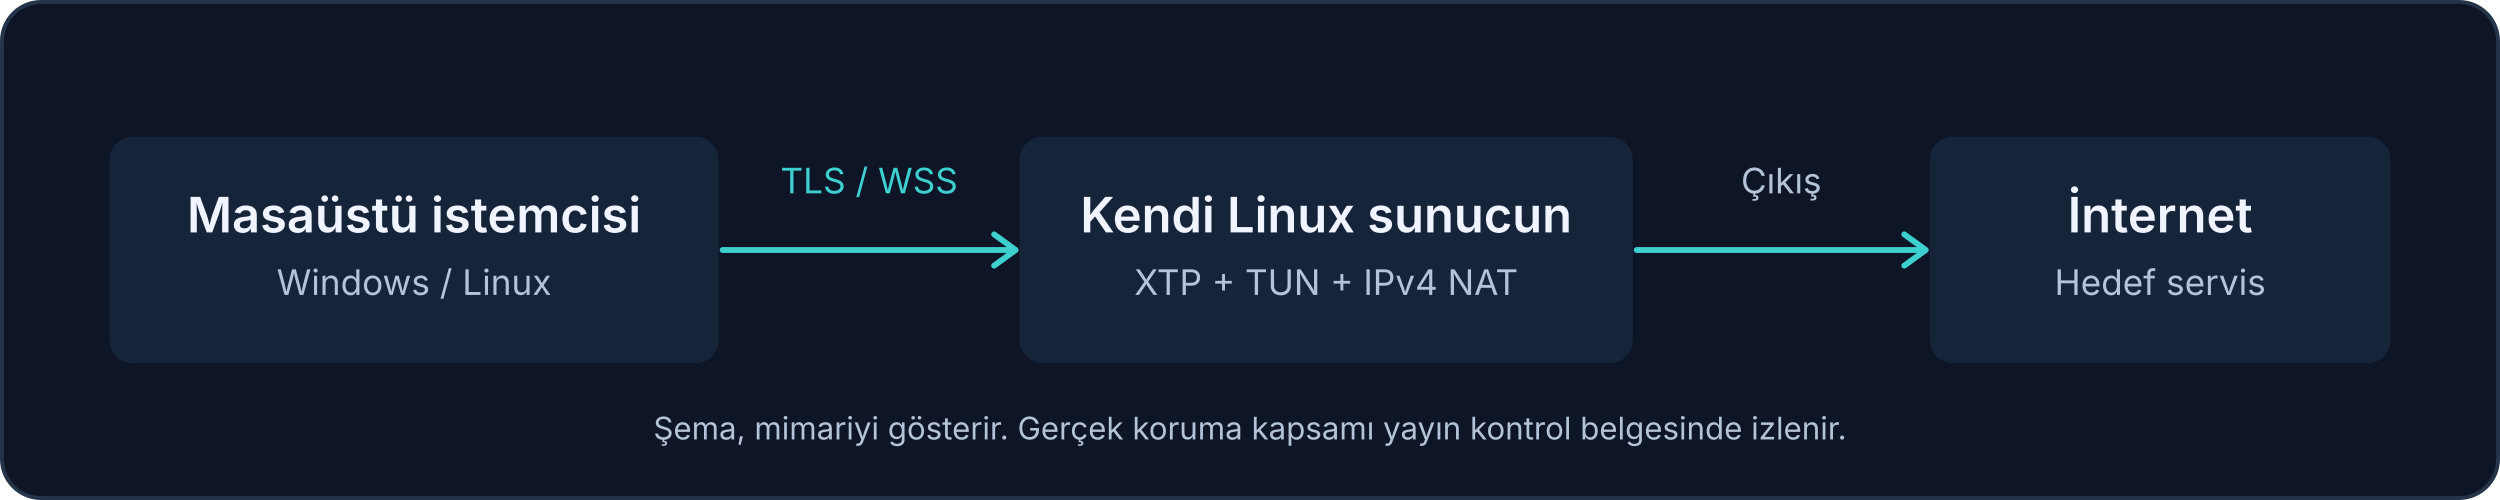
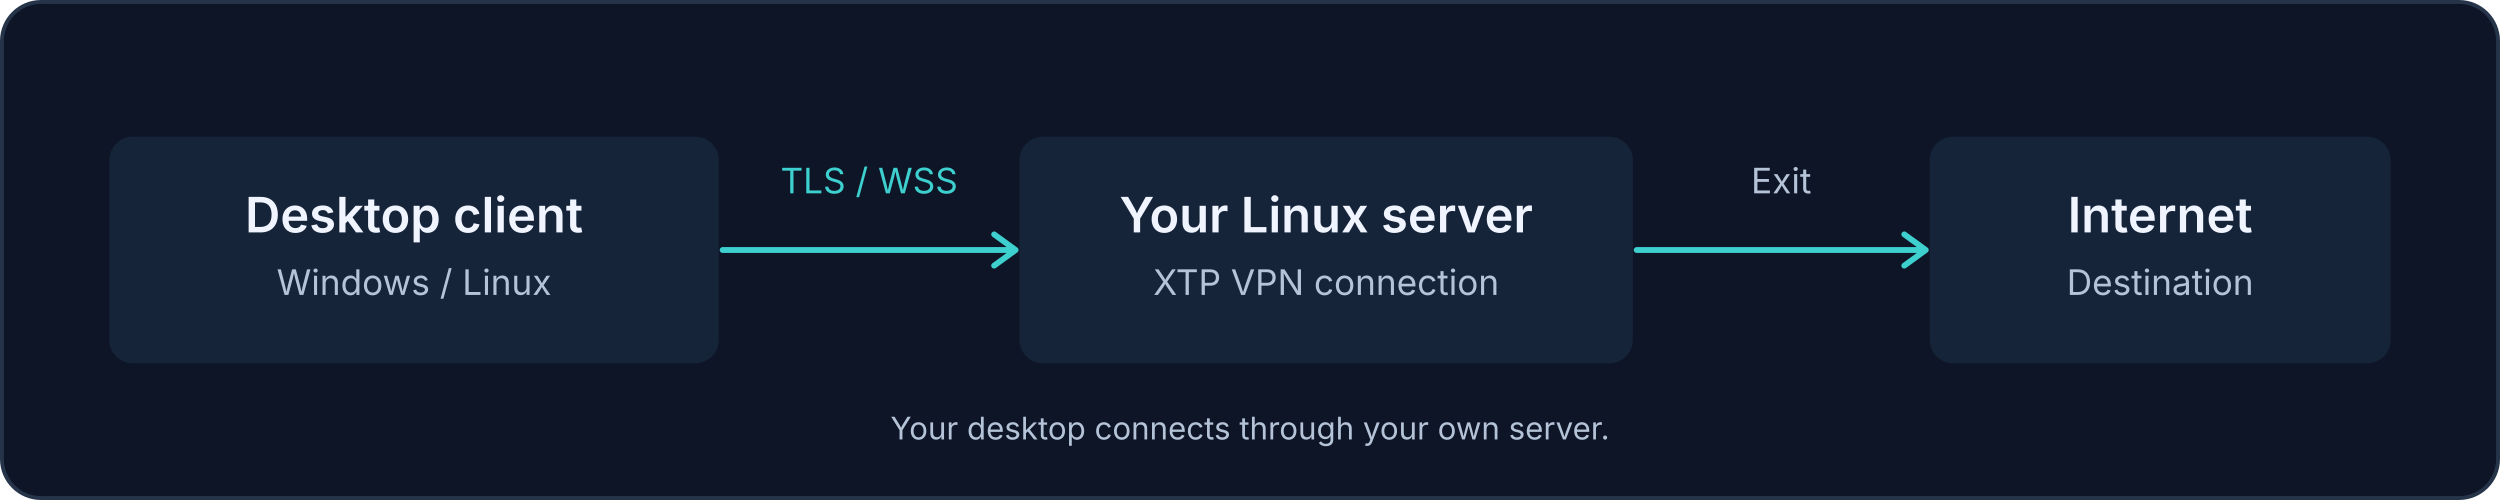
<svg xmlns="http://www.w3.org/2000/svg" width="1280" height="256" viewBox="0 0 1280 256" role="img" aria-labelledby="title desc">
  <rect x="1" y="1" width="1278" height="254" rx="20" fill="#0d1526" stroke="#263449" stroke-width="2" />
  <g fill="none" stroke="#3ecfcf" stroke-width="3" stroke-linecap="round" stroke-linejoin="round">
    <path d="M370 128h150m-11-8 11 8-11 8M838 128h148m-11-8 11 8-11 8" />
  </g>
  <g fill="#16243a">
    <rect x="56" y="70" width="312" height="116" rx="12" />
    <rect x="522" y="70" width="314" height="116" rx="12" />
    <rect x="988" y="70" width="236" height="116" rx="12" />
  </g>
  <g font-family="Inter, Noto Sans, sans-serif" text-anchor="middle" fill="#f0f4ff" font-size="25" font-weight="600">
-     <text x="212" y="119">Masaüstü istemcisi</text>
-     <text x="679" y="119">Kendi Linux sunucun</text>
-     <text x="1106" y="119">İnternet</text>
+     <text x="212" y="119">Desktop client</text>
+     <text x="679" y="119">Your Linux server</text>
+     <text x="1106" y="119">Internet</text>
  </g>
  <g font-family="Inter, Noto Sans, sans-serif" text-anchor="middle" fill="#b4c3d7" font-size="18">
    <text x="212" y="151">Windows / Linux</text>
-     <text x="679" y="151">XTP + TUN + IPv4 NAT</text>
-     <text x="1106" y="151">Hedef servis</text>
+     <text x="679" y="151">XTP VPN connection</text>
+     <text x="1106" y="151">Destination</text>
    <text x="445" y="99" fill="#3ecfcf">TLS / WSS</text>
-     <text x="912" y="99">Çıkış</text>
-     <text x="640" y="225" font-size="16">Şema, mimariyi gösterir. Gerçek koruma kapsamı yayın kontrol belgesinde izlenir.</text>
+     <text x="912" y="99">Exit</text>
+     <text x="640" y="225" font-size="16">Your desktop connects through your own server.</text>
  </g>
</svg>
